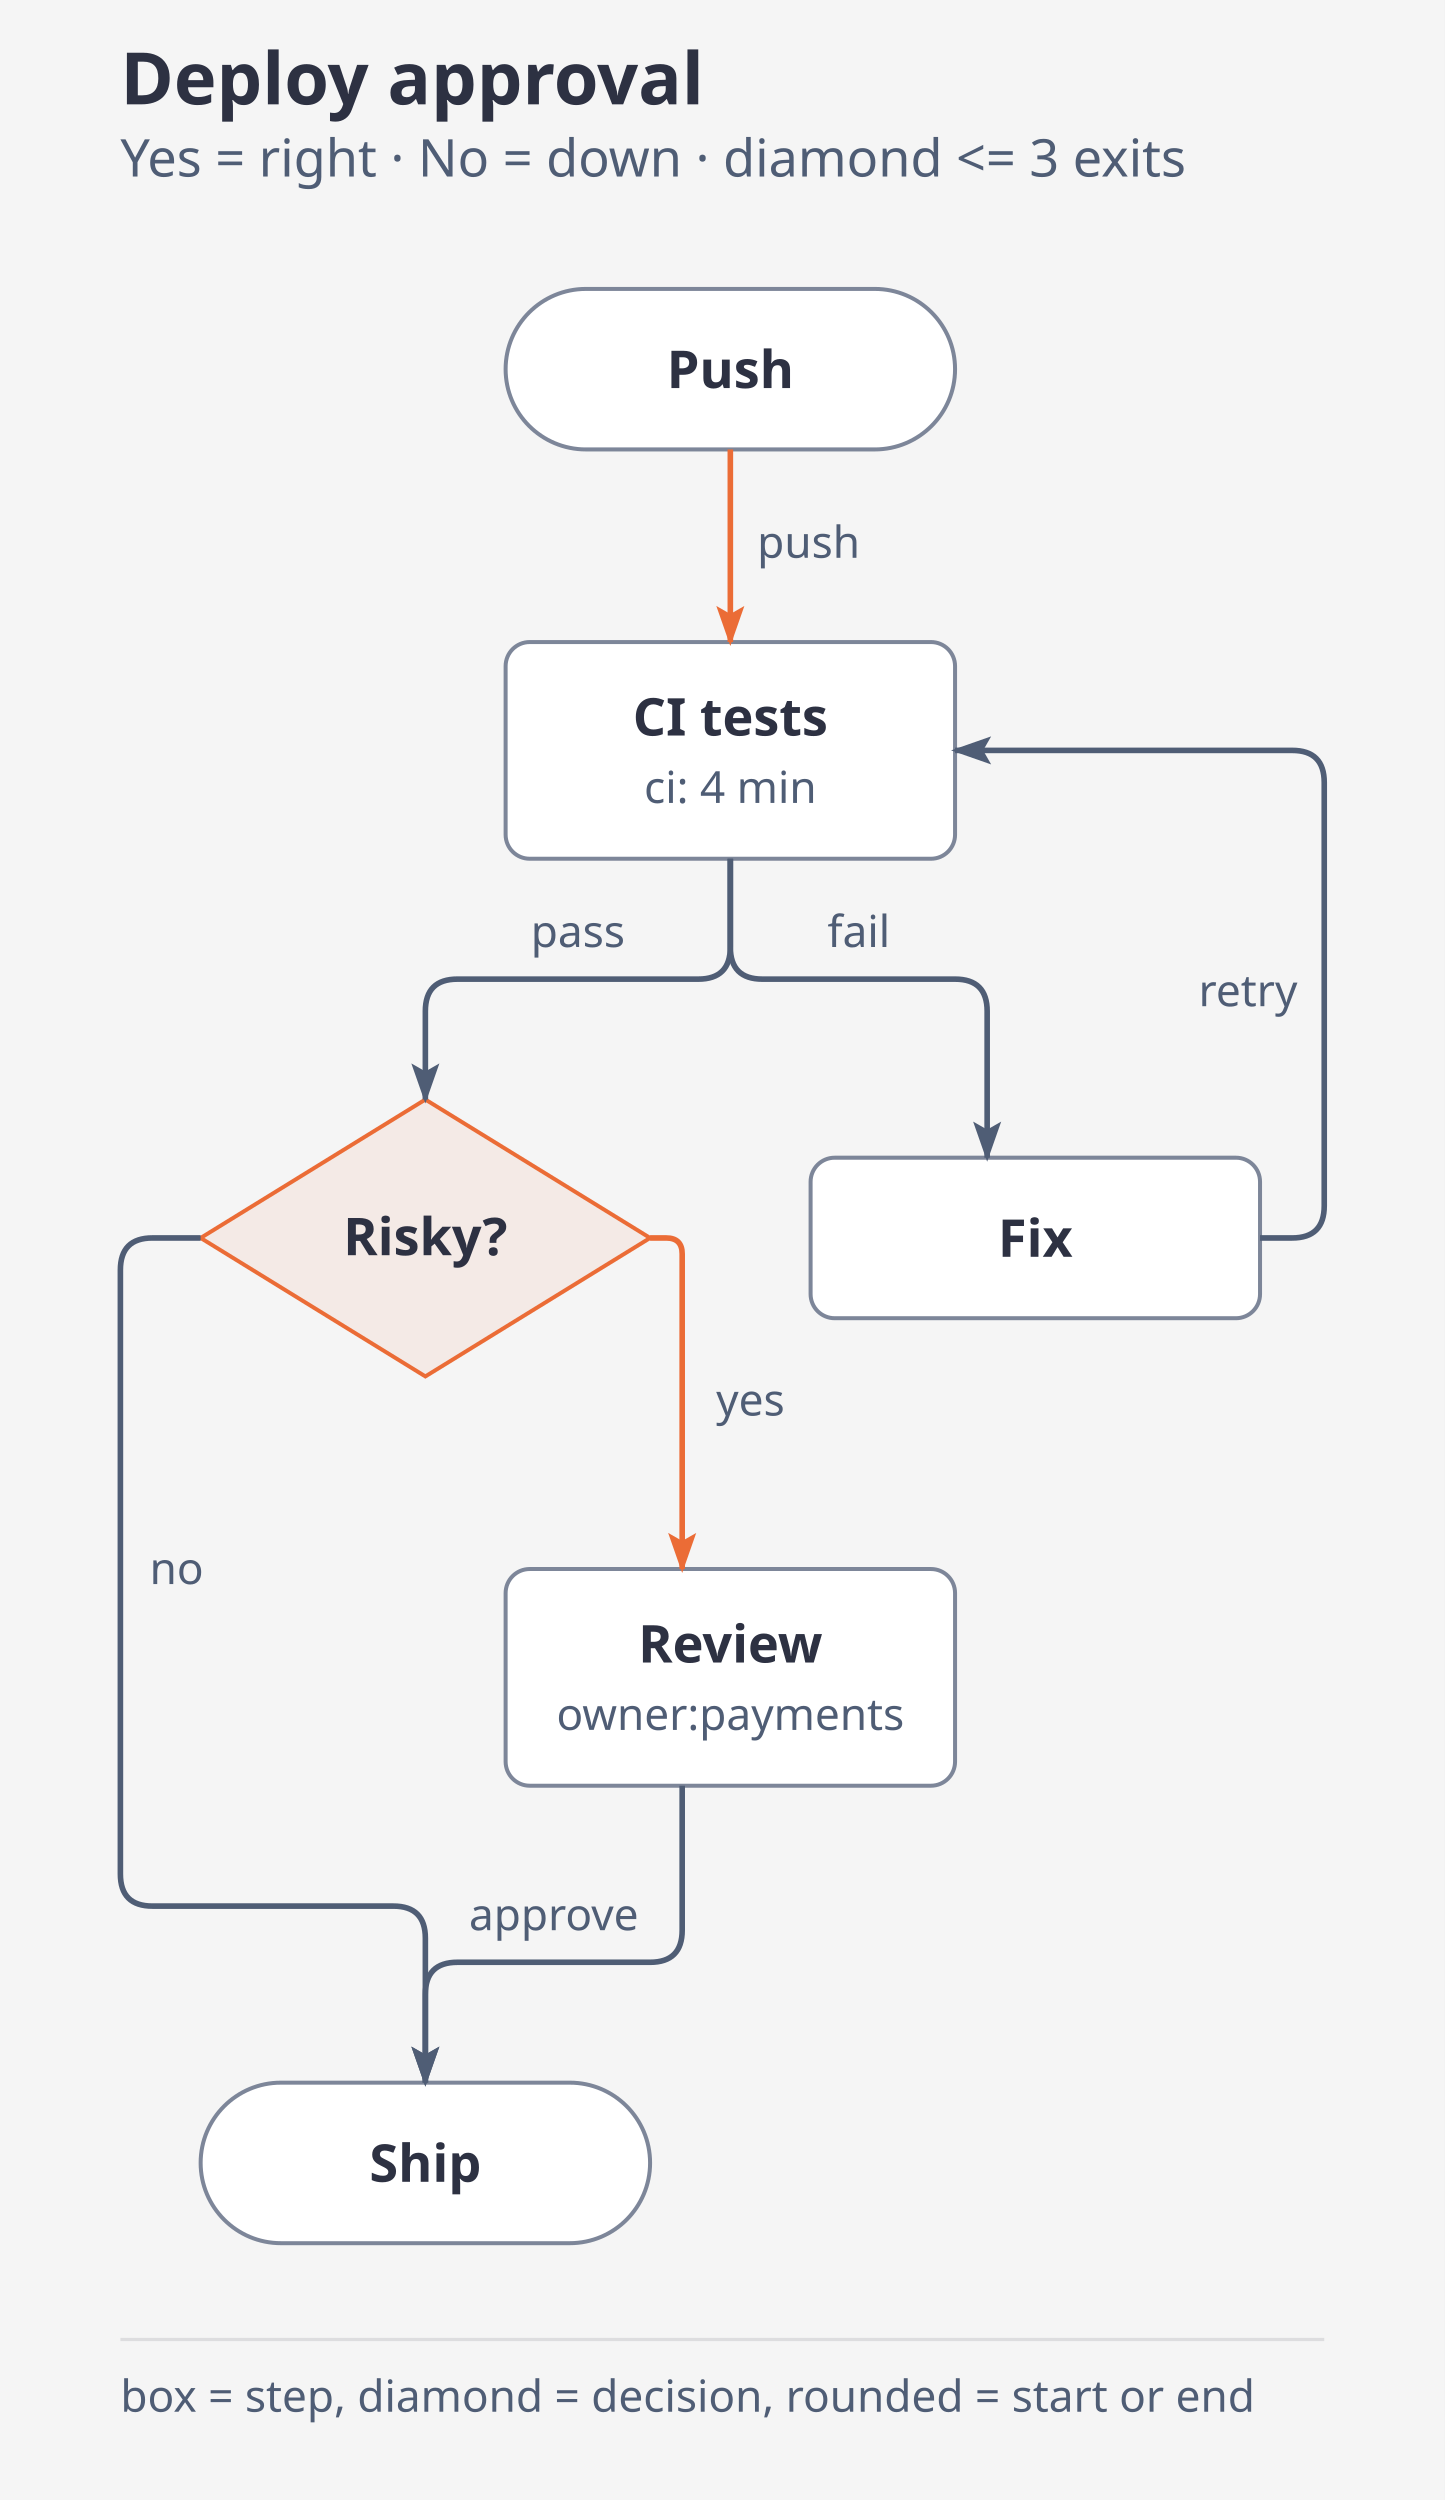
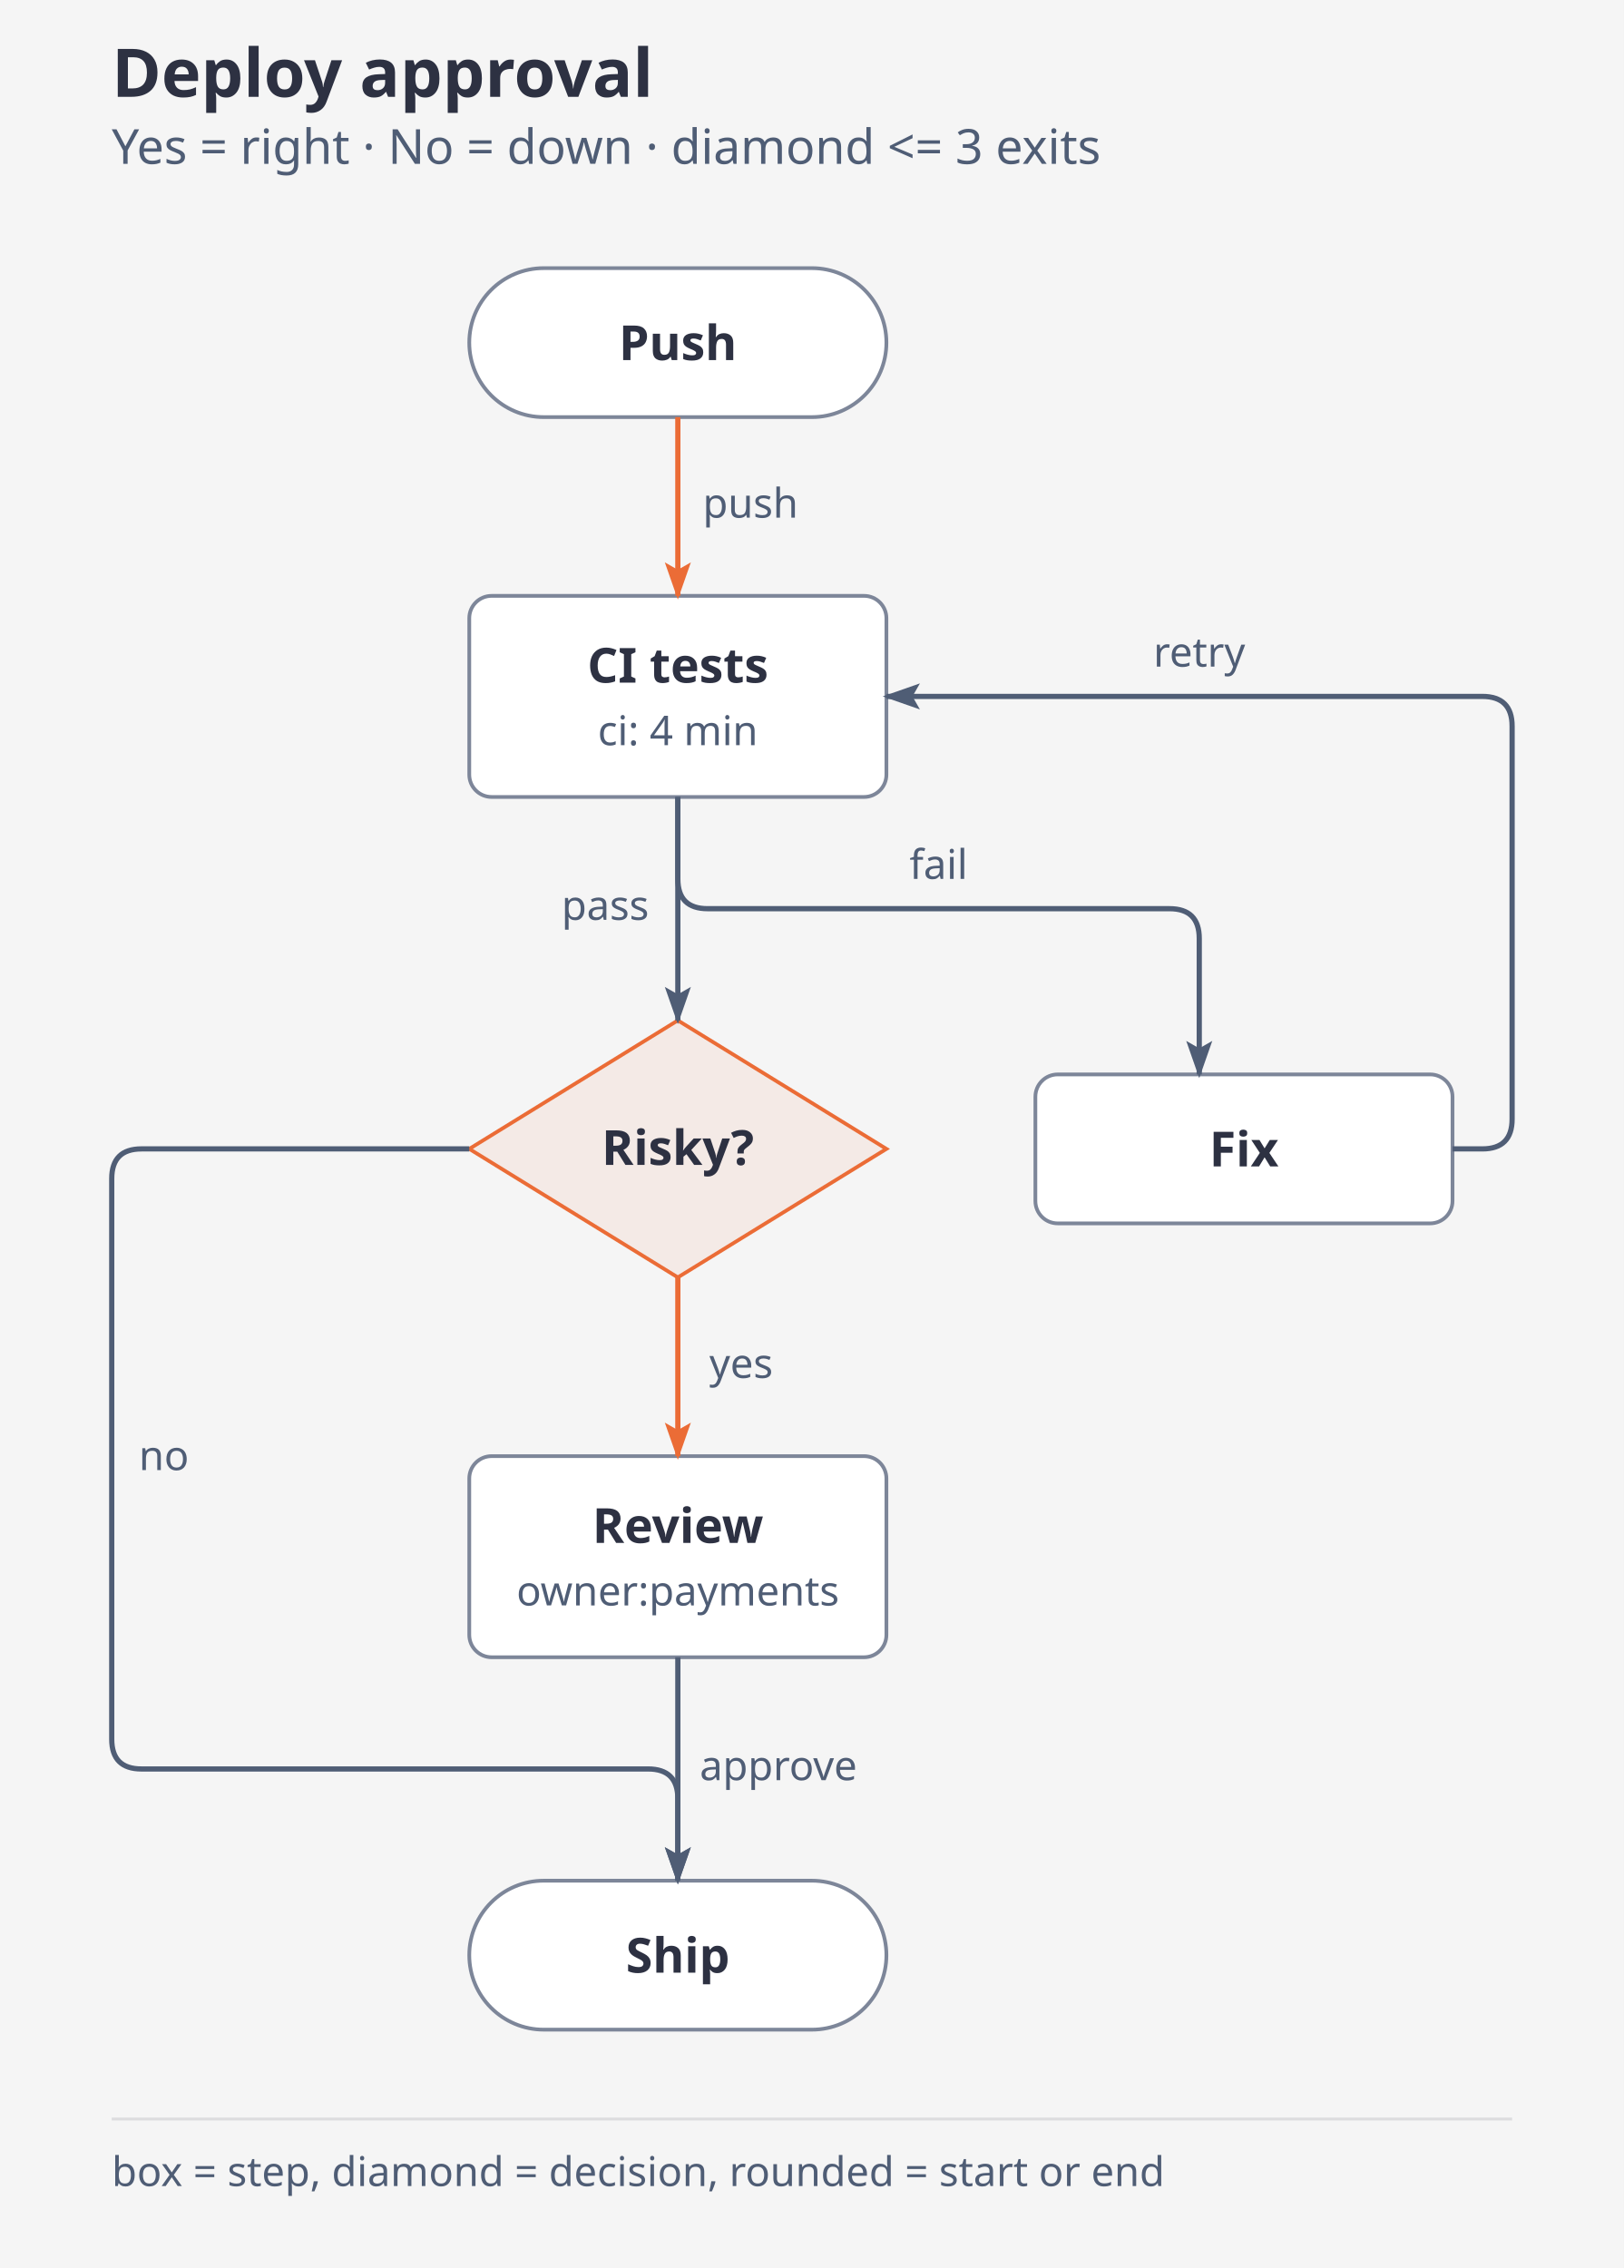
- <svg xmlns="http://www.w3.org/2000/svg" role="graphics-document" aria-roledescription="flow diagram" viewBox="0 0 360 623" width="360">
-   <rect width="360" height="623" fill="#f5f5f5" aria-hidden="true" />
+ <svg xmlns="http://www.w3.org/2000/svg" role="graphics-document" aria-roledescription="flow diagram" viewBox="0 0 436 609" width="436">
+   <rect width="436" height="609" fill="#f5f5f5" aria-hidden="true" />
  <defs>
    <marker id="a" markerWidth="10" markerHeight="7" refX="9" refY="3.5" orient="auto" markerUnits="userSpaceOnUse">
      <polygon points="0 0,10 3.5,0 7,2 3.5" fill="#4f5d75" />
    </marker>
    <marker id="aa" markerWidth="10" markerHeight="7" refX="9" refY="3.5" orient="auto" markerUnits="userSpaceOnUse">
      <polygon points="0 0,10 3.5,0 7,2 3.5" fill="#eb6c36" />
    </marker>
    <marker id="al" markerWidth="10" markerHeight="7" refX="9" refY="3.5" orient="auto" markerUnits="userSpaceOnUse">
      <polygon points="0 0,10 3.5,0 7,2 3.5" fill="#2e5aa8" />
    </marker>
    <marker id="ar" markerWidth="10" markerHeight="7" refX="9" refY="3.5" orient="auto" markerUnits="userSpaceOnUse">
      <polygon points="0 0,10 3.5,0 7,2 3.5" fill="#636c82" />
    </marker>
  </defs>
  <text x="30" y="26" font-size="18" font-weight="600" font-family="system-ui, 'Segoe UI', sans-serif" fill="#2d3142">Deploy approval</text>
  <text x="30" y="44" font-size="13" font-family="system-ui, 'Segoe UI', sans-serif" fill="#4f5d75">Yes = right · No = down · diamond &lt;= 3 exits</text>
  <rect x="126" y="72" width="112" height="40" rx="20" fill="#f5f5f5" aria-hidden="true" />
  <rect x="126" y="72" width="112" height="40" rx="20" fill="#ffffff" stroke="#7d8699" data-node="start" data-label="Push" role="graphics-symbol" aria-roledescription="start or end" aria-label="Push" />
  <text x="182" y="96.7" font-size="13" font-weight="600" font-family="system-ui, 'Segoe UI', sans-serif" fill="#2d3142" text-anchor="middle" aria-hidden="true">Push</text>
  <rect x="126" y="160" width="112" height="54" rx="6" fill="#f5f5f5" aria-hidden="true" />
  <rect x="126" y="160" width="112" height="54" rx="6" fill="#ffffff" stroke="#7d8699" data-node="tests" data-label="CI tests" role="graphics-symbol" aria-roledescription="box" aria-label="CI tests, ci: 4 min" />
  <text x="182" y="183.3" font-size="13" font-weight="600" font-family="system-ui, 'Segoe UI', sans-serif" fill="#2d3142" text-anchor="middle" aria-hidden="true">CI tests</text>
  <text x="182" y="200.1" font-size="11" font-family="system-ui, 'Segoe UI', sans-serif" fill="#4f5d75" text-anchor="middle" aria-hidden="true">ci: 4 min</text>
-   <polygon points="106,274 162,308.5 106,343 50,308.5" fill="#f5f5f5" aria-hidden="true" />
-   <polygon points="106,274 162,308.5 106,343 50,308.5" fill="rgba(235,108,54,0.08)" stroke="#eb6c36" data-node="risk?" data-label="Risky?" data-cx="106" data-cy="308.5" role="graphics-symbol" aria-roledescription="decision" aria-label="Risky?" />
-   <text x="106" y="312.8" font-size="13" font-weight="600" font-family="system-ui, 'Segoe UI', sans-serif" fill="#2d3142" text-anchor="middle" aria-hidden="true">Risky?</text>
-   <rect x="202" y="288.5" width="112" height="40" rx="6" fill="#f5f5f5" aria-hidden="true" />
-   <rect x="202" y="288.5" width="112" height="40" rx="6" fill="#ffffff" stroke="#7d8699" data-node="fix" data-label="Fix" role="graphics-symbol" aria-roledescription="box" aria-label="Fix" />
-   <text x="258" y="313.2" font-size="13" font-weight="600" font-family="system-ui, 'Segoe UI', sans-serif" fill="#2d3142" text-anchor="middle" aria-hidden="true">Fix</text>
+   <polygon points="182,274 238,308.5 182,343 126,308.5" fill="#f5f5f5" aria-hidden="true" />
+   <polygon points="182,274 238,308.5 182,343 126,308.5" fill="rgba(235,108,54,0.08)" stroke="#eb6c36" data-node="risk?" data-label="Risky?" data-cx="182" data-cy="308.5" role="graphics-symbol" aria-roledescription="decision" aria-label="Risky?" />
+   <text x="182" y="312.8" font-size="13" font-weight="600" font-family="system-ui, 'Segoe UI', sans-serif" fill="#2d3142" text-anchor="middle" aria-hidden="true">Risky?</text>
+   <rect x="278" y="288.5" width="112" height="40" rx="6" fill="#f5f5f5" aria-hidden="true" />
+   <rect x="278" y="288.5" width="112" height="40" rx="6" fill="#ffffff" stroke="#7d8699" data-node="fix" data-label="Fix" role="graphics-symbol" aria-roledescription="box" aria-label="Fix" />
+   <text x="334" y="313.2" font-size="13" font-weight="600" font-family="system-ui, 'Segoe UI', sans-serif" fill="#2d3142" text-anchor="middle" aria-hidden="true">Fix</text>
  <rect x="126" y="391" width="112" height="54" rx="6" fill="#f5f5f5" aria-hidden="true" />
  <rect x="126" y="391" width="112" height="54" rx="6" fill="#ffffff" stroke="#7d8699" data-node="review" data-label="Review" role="graphics-symbol" aria-roledescription="box" aria-label="Review, owner:payments" />
  <text x="182" y="414.3" font-size="13" font-weight="600" font-family="system-ui, 'Segoe UI', sans-serif" fill="#2d3142" text-anchor="middle" aria-hidden="true">Review</text>
  <text x="182" y="431.1" font-size="11" font-family="system-ui, 'Segoe UI', sans-serif" fill="#4f5d75" text-anchor="middle" aria-hidden="true">owner:payments</text>
-   <rect x="50" y="519" width="112" height="40" rx="20" fill="#f5f5f5" aria-hidden="true" />
-   <rect x="50" y="519" width="112" height="40" rx="20" fill="#ffffff" stroke="#7d8699" data-node="ship" data-label="Ship" role="graphics-symbol" aria-roledescription="start or end" aria-label="Ship" />
-   <text x="106" y="543.7" font-size="13" font-weight="600" font-family="system-ui, 'Segoe UI', sans-serif" fill="#2d3142" text-anchor="middle" aria-hidden="true">Ship</text>
+   <rect x="126" y="505" width="112" height="40" rx="20" fill="#f5f5f5" aria-hidden="true" />
+   <rect x="126" y="505" width="112" height="40" rx="20" fill="#ffffff" stroke="#7d8699" data-node="ship" data-label="Ship" role="graphics-symbol" aria-roledescription="start or end" aria-label="Ship" />
+   <text x="182" y="529.7" font-size="13" font-weight="600" font-family="system-ui, 'Segoe UI', sans-serif" fill="#2d3142" text-anchor="middle" aria-hidden="true">Ship</text>
  <path d="M182,112 L182,160" fill="none" stroke="#eb6c36" stroke-width="1.4" marker-end="url(#aa)" data-from="start" data-to="tests" data-label="push" data-id="start-&gt;tests:push" data-from-port="s" data-to-port="n" role="graphics-symbol" aria-roledescription="arrow" aria-label="Push to CI tests: push" />
-   <path d="M182,214 L182,236 Q182,244 174,244 L114,244 Q106,244 106,252 L106,274" fill="none" stroke="#4f5d75" stroke-width="1.4" marker-end="url(#a)" data-from="tests" data-to="risk?" data-label="pass" data-id="tests-&gt;risk?:pass" data-from-port="s" data-to-port="n" role="graphics-symbol" aria-roledescription="arrow" aria-label="CI tests to Risky?: pass" />
-   <path d="M182,214 L182,236 Q182,244 190,244 L238,244 Q246,244 246,252 L246,288.5" fill="none" stroke="#4f5d75" stroke-width="1.4" marker-end="url(#a)" data-from="tests" data-to="fix" data-label="fail" data-id="tests-&gt;fix:fail" data-from-port="s" data-to-port="n" role="graphics-symbol" aria-roledescription="arrow" aria-label="CI tests to Fix: fail" />
-   <path d="M162,308.5 L166,308.5 Q170,308.5 170,312.5 L170,391" fill="none" stroke="#eb6c36" stroke-width="1.4" marker-end="url(#aa)" data-from="risk?" data-to="review" data-label="yes" data-id="risk?-&gt;review:yes" data-from-port="e" data-to-port="n" role="graphics-symbol" aria-roledescription="arrow" aria-label="Risky? to Review: yes" />
-   <path d="M50,308.5 L38,308.5 Q30,308.5 30,316.5 L30,467 Q30,475 38,475 L98,475 Q106,475 106,483 L106,519" fill="none" stroke="#4f5d75" stroke-width="1.4" marker-end="url(#a)" data-from="risk?" data-to="ship" data-label="no" data-id="risk?-&gt;ship:no" data-from-port="w" data-to-port="n" role="graphics-symbol" aria-roledescription="arrow" aria-label="Risky? to Ship: no" />
-   <path d="M314,308.5 L322,308.5 Q330,308.5 330,300.5 L330,195 Q330,187 322,187 L238,187" fill="none" stroke="#4f5d75" stroke-width="1.4" marker-end="url(#a)" data-from="fix" data-to="tests" data-label="retry" data-id="fix-&gt;tests:retry" data-from-port="e" data-to-port="e" role="graphics-symbol" aria-roledescription="arrow" aria-label="Fix to CI tests: retry" />
-   <path d="M170,445 L170,481 Q170,489 162,489 L114,489 Q106,489 106,497 L106,519" fill="none" stroke="#4f5d75" stroke-width="1.4" marker-end="url(#a)" data-from="review" data-to="ship" data-label="approve" data-id="review-&gt;ship:approve" data-from-port="s" data-to-port="n" role="graphics-symbol" aria-roledescription="arrow" aria-label="Review to Ship: approve" />
+   <path d="M182,214 L182,274" fill="none" stroke="#4f5d75" stroke-width="1.4" marker-end="url(#a)" data-from="tests" data-to="risk?" data-label="pass" data-id="tests-&gt;risk?:pass" data-from-port="s" data-to-port="n" role="graphics-symbol" aria-roledescription="arrow" aria-label="CI tests to Risky?: pass" />
+   <path d="M182,214 L182,236 Q182,244 190,244 L314,244 Q322,244 322,252 L322,288.5" fill="none" stroke="#4f5d75" stroke-width="1.4" marker-end="url(#a)" data-from="tests" data-to="fix" data-label="fail" data-id="tests-&gt;fix:fail" data-from-port="s" data-to-port="n" role="graphics-symbol" aria-roledescription="arrow" aria-label="CI tests to Fix: fail" />
+   <path d="M182,343 L182,391" fill="none" stroke="#eb6c36" stroke-width="1.4" marker-end="url(#aa)" data-from="risk?" data-to="review" data-label="yes" data-id="risk?-&gt;review:yes" data-from-port="s" data-to-port="n" role="graphics-symbol" aria-roledescription="arrow" aria-label="Risky? to Review: yes" />
+   <path d="M126,308.5 L38,308.5 Q30,308.5 30,316.5 L30,467 Q30,475 38,475 L174,475 Q182,475 182,483 L182,505" fill="none" stroke="#4f5d75" stroke-width="1.4" marker-end="url(#a)" data-from="risk?" data-to="ship" data-label="no" data-id="risk?-&gt;ship:no" data-from-port="w" data-to-port="n" role="graphics-symbol" aria-roledescription="arrow" aria-label="Risky? to Ship: no" />
+   <path d="M390,308.5 L398,308.5 Q406,308.5 406,300.5 L406,195 Q406,187 398,187 L238,187" fill="none" stroke="#4f5d75" stroke-width="1.4" marker-end="url(#a)" data-from="fix" data-to="tests" data-label="retry" data-id="fix-&gt;tests:retry" data-from-port="e" data-to-port="e" role="graphics-symbol" aria-roledescription="arrow" aria-label="Fix to CI tests: retry" />
+   <path d="M182,445 L182,505" fill="none" stroke="#4f5d75" stroke-width="1.4" marker-end="url(#a)" data-from="review" data-to="ship" data-label="approve" data-id="review-&gt;ship:approve" data-from-port="s" data-to-port="n" role="graphics-symbol" aria-roledescription="arrow" aria-label="Review to Ship: approve" />
  <rect x="186" y="127" width="31" height="16" rx="2" fill="#f5f5f5" aria-hidden="true" />
  <text x="201.5" y="139" font-size="11" font-family="system-ui, 'Segoe UI', sans-serif" fill="#4f5d75" text-anchor="middle" aria-hidden="true">push</text>
-   <rect x="128.5" y="224" width="31" height="16" rx="2" fill="#f5f5f5" aria-hidden="true" />
-   <text x="144" y="236" font-size="11" font-family="system-ui, 'Segoe UI', sans-serif" fill="#4f5d75" text-anchor="middle" aria-hidden="true">pass</text>
-   <rect x="202" y="224" width="24" height="16" rx="2" fill="#f5f5f5" aria-hidden="true" />
-   <text x="214" y="236" font-size="11" font-family="system-ui, 'Segoe UI', sans-serif" fill="#4f5d75" text-anchor="middle" aria-hidden="true">fail</text>
-   <rect x="174" y="340.75" width="26" height="16" rx="2" fill="#f5f5f5" aria-hidden="true" />
-   <text x="187" y="352.75" font-size="11" font-family="system-ui, 'Segoe UI', sans-serif" fill="#4f5d75" text-anchor="middle" aria-hidden="true">yes</text>
+   <rect x="147" y="235" width="31" height="16" rx="2" fill="#f5f5f5" aria-hidden="true" />
+   <text x="162.5" y="247" font-size="11" font-family="system-ui, 'Segoe UI', sans-serif" fill="#4f5d75" text-anchor="middle" aria-hidden="true">pass</text>
+   <rect x="240" y="224" width="24" height="16" rx="2" fill="#f5f5f5" aria-hidden="true" />
+   <text x="252" y="236" font-size="11" font-family="system-ui, 'Segoe UI', sans-serif" fill="#4f5d75" text-anchor="middle" aria-hidden="true">fail</text>
+   <rect x="186" y="358" width="26" height="16" rx="2" fill="#f5f5f5" aria-hidden="true" />
+   <text x="199" y="370" font-size="11" font-family="system-ui, 'Segoe UI', sans-serif" fill="#4f5d75" text-anchor="middle" aria-hidden="true">yes</text>
  <rect x="34" y="382.75" width="20" height="16" rx="2" fill="#f5f5f5" aria-hidden="true" />
  <text x="44" y="394.75" font-size="11" font-family="system-ui, 'Segoe UI', sans-serif" fill="#4f5d75" text-anchor="middle" aria-hidden="true">no</text>
-   <rect x="296" y="238.75" width="30" height="16" rx="2" fill="#f5f5f5" aria-hidden="true" />
-   <text x="311" y="250.75" font-size="11" font-family="system-ui, 'Segoe UI', sans-serif" fill="#4f5d75" text-anchor="middle" aria-hidden="true">retry</text>
-   <rect x="115" y="469" width="46" height="16" rx="2" fill="#f5f5f5" aria-hidden="true" />
-   <text x="138" y="481" font-size="11" font-family="system-ui, 'Segoe UI', sans-serif" fill="#4f5d75" text-anchor="middle" aria-hidden="true">approve</text>
-   <line x1="30" y1="583" x2="330" y2="583" stroke="rgba(45,49,66,0.12)" stroke-width=".8" aria-hidden="true" />
-   <text x="30" y="601" font-size="11" font-family="system-ui, 'Segoe UI', sans-serif" fill="#4f5d75">box = step, diamond = decision, rounded = start or end</text>
+   <rect x="307" y="167" width="30" height="16" rx="2" fill="#f5f5f5" aria-hidden="true" />
+   <text x="322" y="179" font-size="11" font-family="system-ui, 'Segoe UI', sans-serif" fill="#4f5d75" text-anchor="middle" aria-hidden="true">retry</text>
+   <rect x="186" y="466" width="46" height="16" rx="2" fill="#f5f5f5" aria-hidden="true" />
+   <text x="209" y="478" font-size="11" font-family="system-ui, 'Segoe UI', sans-serif" fill="#4f5d75" text-anchor="middle" aria-hidden="true">approve</text>
+   <line x1="30" y1="569" x2="406" y2="569" stroke="rgba(45,49,66,0.12)" stroke-width=".8" aria-hidden="true" />
+   <text x="30" y="587" font-size="11" font-family="system-ui, 'Segoe UI', sans-serif" fill="#4f5d75">box = step, diamond = decision, rounded = start or end</text>
</svg>
